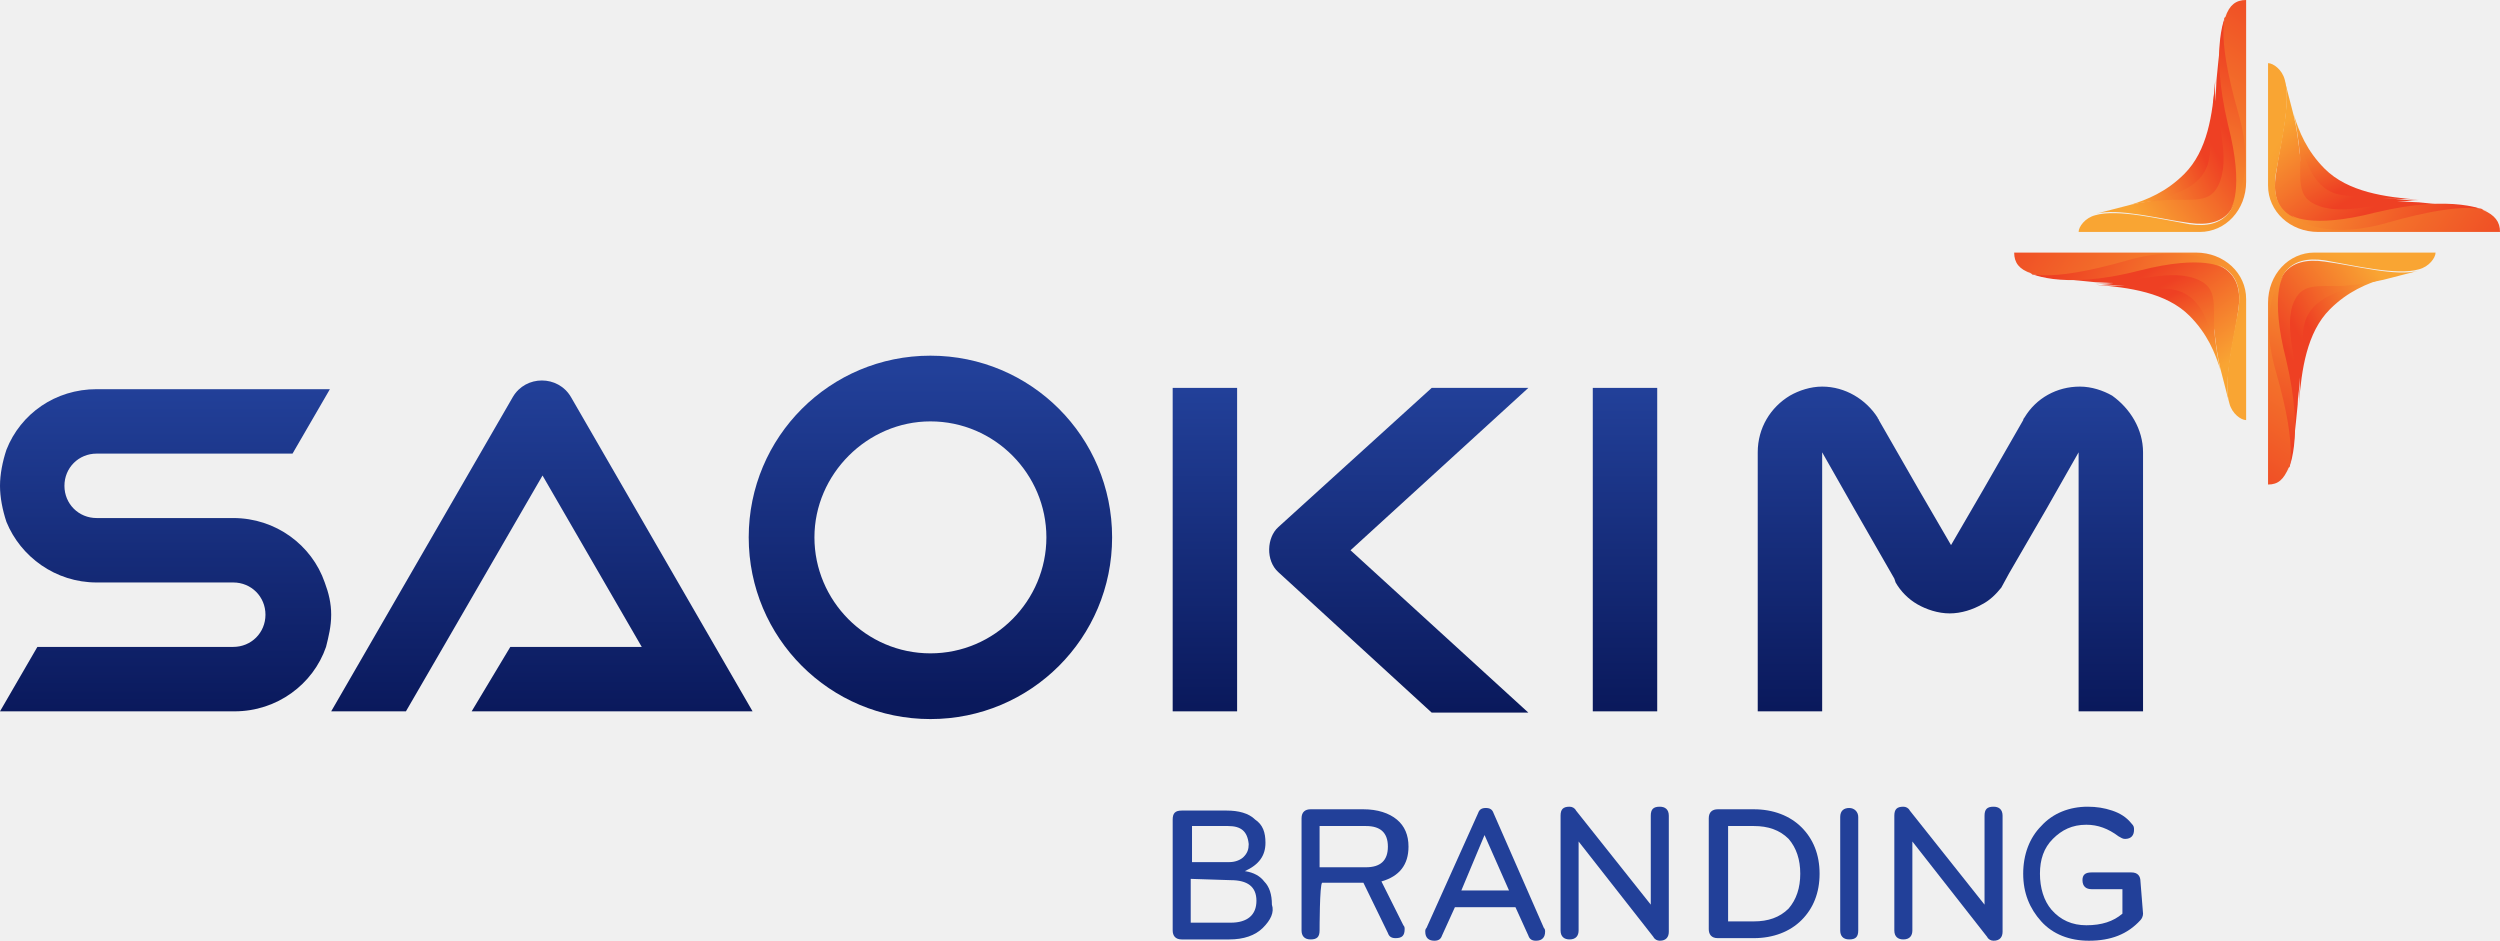
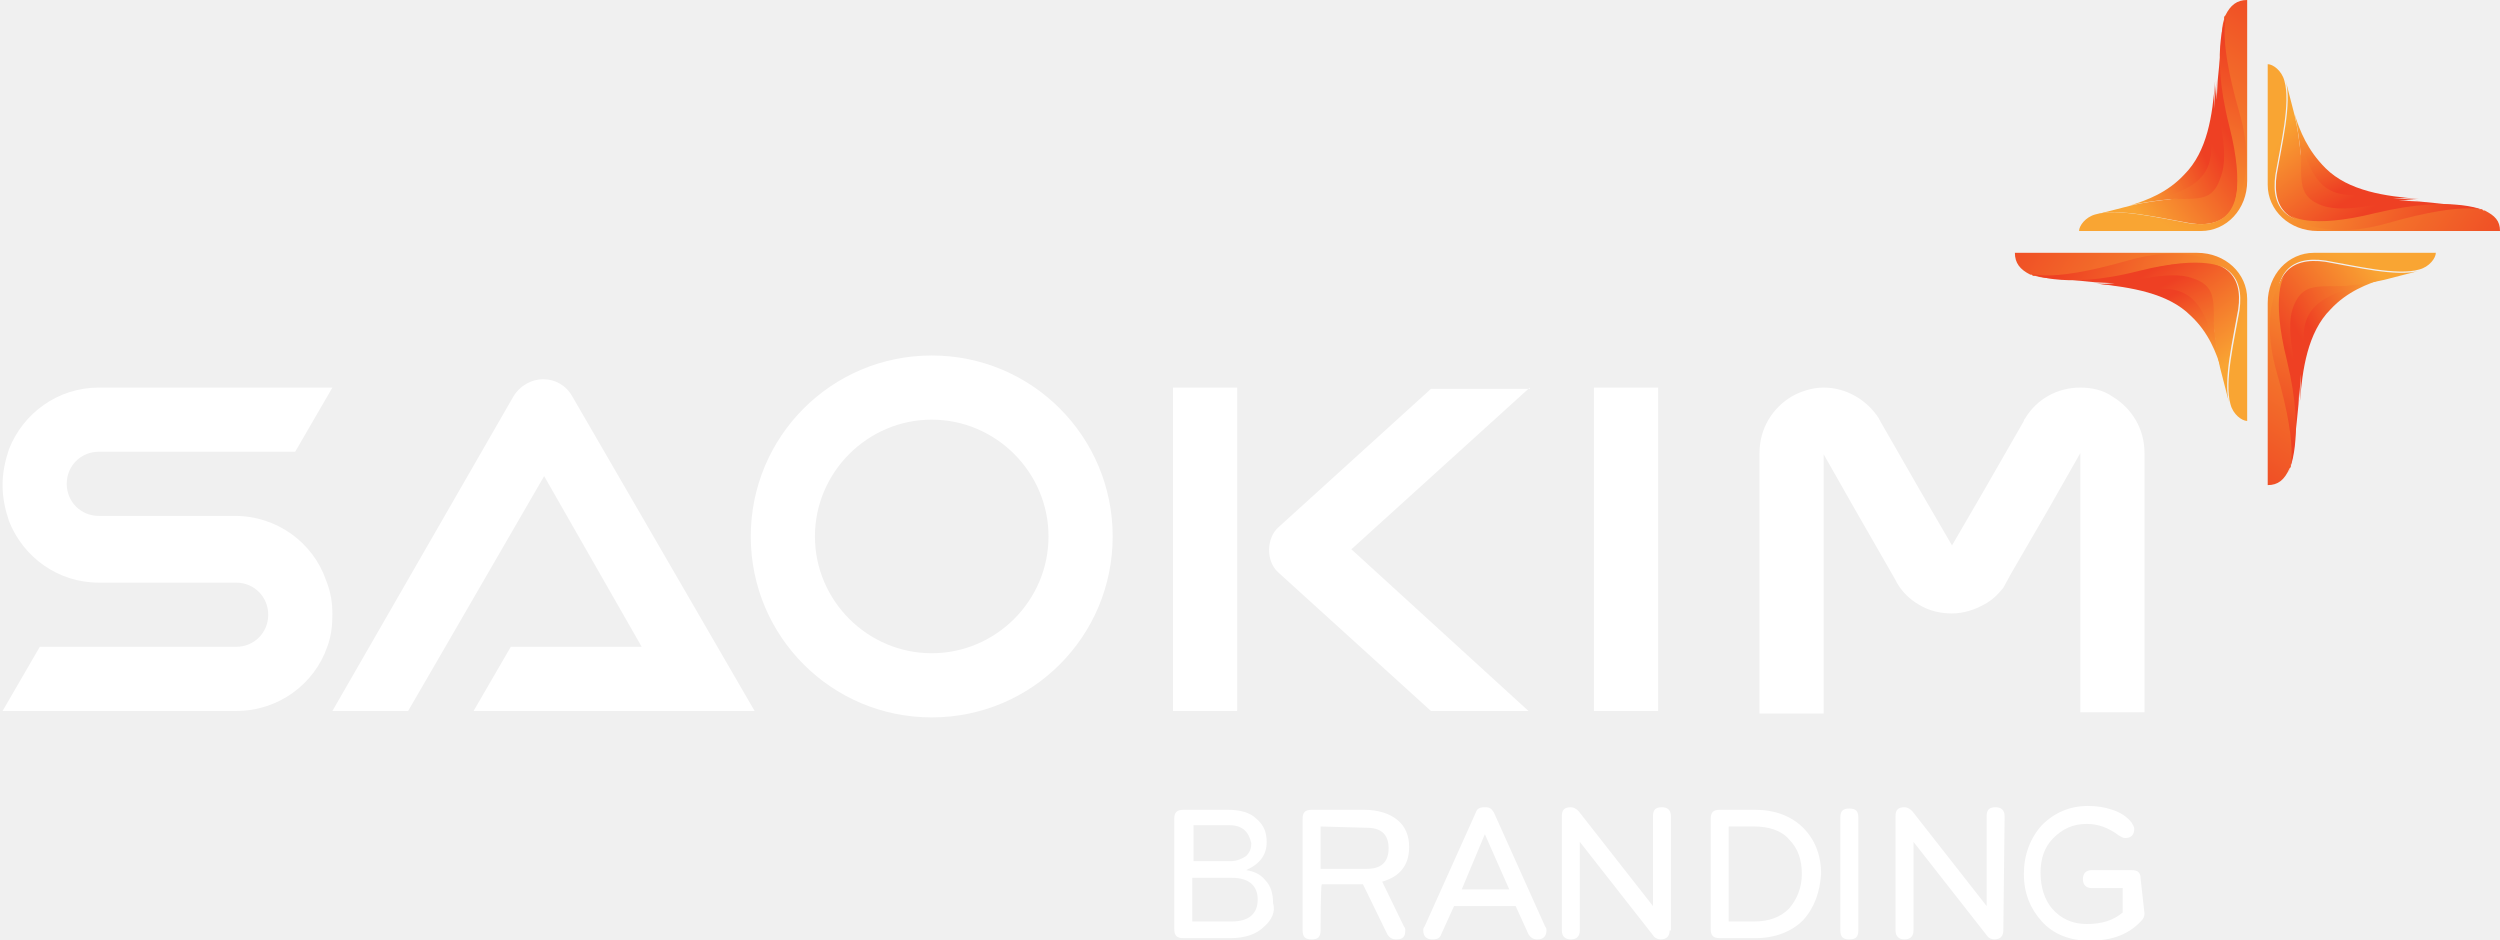
- <svg xmlns="http://www.w3.org/2000/svg" version="1.1" id="Layer_1" x="0px" y="0px" viewBox="0 0 194 73" style="enable-background:new 0 0 194 73;" xml:space="preserve">
+ <svg xmlns="http://www.w3.org/2000/svg" version="1.1" id="Layer_1" x="0px" y="0px" viewBox="0 0 194.8 73.2" style="enable-background:new 0 0 194.8 73.2;" xml:space="preserve">
  <style type="text/css">
- 	.st0{fill:url(#SVGID_1_);}
- 	.st1{fill:url(#SVGID_2_);}
- 	.st2{fill:url(#SVGID_3_);}
- 	.st3{fill:url(#SVGID_4_);}
- 	.st4{fill:url(#SVGID_5_);}
- 	.st5{fill:url(#SVGID_6_);}
- 	.st6{fill:url(#SVGID_7_);}
- 	.st7{fill:url(#SVGID_8_);}
- 	.st8{fill:url(#SVGID_9_);}
- 	.st9{fill:url(#SVGID_10_);}
- 	.st10{fill:url(#SVGID_11_);}
- 	.st11{fill:url(#SVGID_12_);}
- 	.st12{fill:url(#SVGID_13_);}
- 	.st13{fill:url(#SVGID_14_);}
- 	.st14{fill:url(#SVGID_15_);}
- 	.st15{fill:url(#SVGID_16_);}
- 	.st16{fill:url(#SVGID_17_);}
- 	.st17{fill:url(#SVGID_18_);}
- 	.st18{fill:url(#SVGID_19_);}
- 	.st19{fill:url(#SVGID_20_);}
- 	.st20{fill:url(#SVGID_21_);}
- 	.st21{fill:url(#SVGID_22_);}
- 	.st22{fill:url(#SVGID_23_);}
- 	.st23{fill:url(#SVGID_24_);}
- 	.st24{fill:url(#SVGID_25_);}
- 	.st25{fill:url(#SVGID_26_);}
- 	.st26{fill:url(#SVGID_27_);}
- 	.st27{fill:#224099;}
+ 	.st0{fill:#FFFFFF;}
+ 	.st1{fill:url(#SVGID_1_);}
+ 	.st2{fill:url(#SVGID_2_);}
+ 	.st3{fill:url(#SVGID_3_);}
+ 	.st4{fill:url(#SVGID_4_);}
+ 	.st5{fill:url(#SVGID_5_);}
+ 	.st6{fill:url(#SVGID_6_);}
+ 	.st7{fill:url(#SVGID_7_);}
+ 	.st8{fill:url(#SVGID_8_);}
+ 	.st9{fill:url(#SVGID_9_);}
+ 	.st10{fill:url(#SVGID_10_);}
+ 	.st11{fill:url(#SVGID_11_);}
+ 	.st12{fill:url(#SVGID_12_);}
+ 	.st13{fill:url(#SVGID_13_);}
+ 	.st14{fill:url(#SVGID_14_);}
+ 	.st15{fill:url(#SVGID_15_);}
+ 	.st16{fill:url(#SVGID_16_);}
+ 	.st17{fill:url(#SVGID_17_);}
+ 	.st18{fill:url(#SVGID_18_);}
+ 	.st19{fill:url(#SVGID_19_);}
+ 	.st20{fill:url(#SVGID_20_);}
</style>
-   <linearGradient id="SVGID_1_" gradientUnits="userSpaceOnUse" x1="126.119" y1="20.467" x2="126.119" y2="45.045" gradientTransform="matrix(1 0 0 -1 0 75.37)">
-     <stop offset="0" style="stop-color:#0A195C" />
-     <stop offset="1" style="stop-color:#224099" />
-   </linearGradient>
-   <rect x="123.6" y="30.1" class="st0" width="5" height="25.1" />
-   <linearGradient id="SVGID_2_" gradientUnits="userSpaceOnUse" x1="108.546" y1="20.23" x2="108.546" y2="45.258" gradientTransform="matrix(1 0 0 -1 0 75.37)">
-     <stop offset="0" style="stop-color:#0A195C" />
-     <stop offset="1" style="stop-color:#224099" />
-   </linearGradient>
-   <path class="st1" d="M118.6,30.1l-13.8,12.6l13.8,12.6h-7.5L99.2,44.4c-1-0.9-0.9-2.7,0-3.5l11.9-10.8H118.6L118.6,30.1z" />
-   <linearGradient id="SVGID_3_" gradientUnits="userSpaceOnUse" x1="93.482" y1="20.489" x2="93.482" y2="45.079" gradientTransform="matrix(1 0 0 -1 0 75.37)">
-     <stop offset="0" style="stop-color:#0A195C" />
-     <stop offset="1" style="stop-color:#224099" />
-   </linearGradient>
-   <rect x="91" y="30.1" class="st2" width="5" height="25.1" />
-   <linearGradient id="SVGID_4_" gradientUnits="userSpaceOnUse" x1="42.056" y1="20.143" x2="42.056" y2="45.91" gradientTransform="matrix(1 0 0 -1 0 75.37)">
-     <stop offset="0" style="stop-color:#0A195C" />
-     <stop offset="1" style="stop-color:#224099" />
-   </linearGradient>
-   <path class="st3" d="M36.6,55.2h21.8L44.3,30.8c-1-1.7-3.5-1.7-4.5,0L25.7,55.2h5.8l2.9-5l7.7-13.3l7.7,13.3H39.6L36.6,55.2z" />
-   <linearGradient id="SVGID_5_" gradientUnits="userSpaceOnUse" x1="12.83" y1="20.124" x2="12.83" y2="45.241" gradientTransform="matrix(1 0 0 -1 0 75.37)">
-     <stop offset="0" style="stop-color:#0A195C" />
-     <stop offset="1" style="stop-color:#224099" />
-   </linearGradient>
-   <path class="st4" d="M25.7,47.7c0,0.9-0.2,1.7-0.4,2.5c-1,2.9-3.8,5-7.1,5H0l2.9-5h15.2c1.4,0,2.5-1.1,2.5-2.5s-1.1-2.5-2.5-2.5H7.5  c-3.2,0-5.9-2-7-4.7C0.2,39.6,0,38.6,0,37.7s0.2-1.9,0.5-2.8c1.1-2.8,3.8-4.7,7-4.7h18.1l-2.9,5H7.5c-1.4,0-2.5,1.1-2.5,2.5  s1.1,2.5,2.5,2.5h10.6c3.3,0,6.1,2.1,7.1,5C25.5,46,25.7,46.8,25.7,47.7z" />
-   <linearGradient id="SVGID_6_" gradientUnits="userSpaceOnUse" x1="72.212" y1="20.846" x2="72.212" y2="46.617" gradientTransform="matrix(1 0 0 -1 0 75.37)">
-     <stop offset="0" style="stop-color:#0A195C" />
-     <stop offset="1" style="stop-color:#224099" />
-   </linearGradient>
-   <path class="st5" d="M72.2,27.6c-7.8,0-14.1,6.3-14.1,14.1s6.3,14.1,14.1,14.1s14.1-6.3,14.1-14.1S80,27.6,72.2,27.6z M72.2,50.7  c-5,0-9-4.1-9-9s4.1-9,9-9c5,0,9,4.1,9,9S77.2,50.7,72.2,50.7z" />
+   <rect x="124.2" y="30.2" class="st0" width="5" height="25.2" />
+   <path class="st0" d="M119.2,30.2l-13.9,12.6l13.8,12.6h-7.6c0,0-11.9-10.8-11.9-10.8c-1-0.9-0.9-2.7,0-3.5l11.9-10.8H119.2  L119.2,30.2z" />
+   <rect x="91.4" y="30.2" class="st0" width="5" height="25.2" />
+   <path class="st0" d="M36.9,55.4h21.9L44.6,30.9c-1-1.8-3.5-1.8-4.6,0L25.9,55.4h5.9l2.9-5l7.7-13.3L50,50.4H39.8L36.9,55.4z" />
+   <path class="st0" d="M25.9,47.9c0,0.9-0.1,1.7-0.4,2.5c-1,2.9-3.8,5-7.1,5H0.2l2.9-5h15.3c1.4,0,2.5-1.1,2.5-2.5s-1.1-2.5-2.5-2.5  H7.7c-3.2,0-5.9-2-7-4.8c-0.3-0.9-0.5-1.8-0.5-2.8c0-1,0.2-1.9,0.5-2.8c1.1-2.8,3.8-4.8,7-4.8h18.2l-2.9,5H7.7  c-1.4,0-2.5,1.1-2.5,2.5s1.1,2.5,2.5,2.5h10.6c3.3,0,6.1,2.1,7.1,5C25.8,46.2,25.9,47,25.9,47.9z" />
+   <path class="st0" d="M72.6,27.7c-7.8,0-14.1,6.3-14.1,14.1s6.3,14.1,14.1,14.1s14.1-6.3,14.1-14.1S80.4,27.7,72.6,27.7z M72.6,50.9  c-5,0-9.1-4.1-9.1-9.1s4.1-9.1,9.1-9.1s9.1,4.1,9.1,9.1C81.7,46.8,77.6,50.9,72.6,50.9z" />
  <g>
-     <linearGradient id="SVGID_7_" gradientUnits="userSpaceOnUse" x1="151.275" y1="20.341" x2="151.275" y2="45.282" gradientTransform="matrix(1 0 0 -1 0 75.37)">
-       <stop offset="0" style="stop-color:#0A195C" />
-       <stop offset="1" style="stop-color:#224099" />
-     </linearGradient>
-     <path class="st6" d="M166.3,35.1v20.1h-5V35.1l-2.5,4.4l-2.9,5l-0.6,1.1c-0.4,0.5-0.9,1-1.5,1.3c-0.7,0.4-1.6,0.7-2.5,0.7   c-0.9,0-1.8-0.3-2.5-0.7c-0.7-0.4-1.3-1-1.7-1.7l0,0l-0.1-0.3l0,0l-3.1-5.4l-2.5-4.4v20.1h-5V35.1c0-1.9,1-3.5,2.5-4.4   c0.7-0.4,1.6-0.7,2.5-0.7c1.8,0,3.4,1,4.3,2.4c0,0.1,0.1,0.1,0.1,0.2l3.1,5.4l2.5,4.3l2.5-4.3l3.1-5.4c0-0.1,0.1-0.2,0.1-0.2   c0.9-1.5,2.5-2.4,4.3-2.4c0.9,0,1.8,0.3,2.5,0.7C165.3,31.7,166.3,33.3,166.3,35.1z" />
+     <path class="st0" d="M167.1,35.3v20.2h-5V35.3l-2.5,4.4l-2.9,5l-0.6,1.1c-0.4,0.5-0.9,1-1.5,1.3c-0.7,0.4-1.6,0.7-2.5,0.7   c-0.9,0-1.8-0.2-2.6-0.7c-0.7-0.4-1.3-1-1.7-1.7l0,0l-0.1-0.2l0,0l-3.1-5.4l-2.5-4.4v20.2h-5V35.3c0-1.9,1-3.5,2.5-4.4   c0.7-0.4,1.6-0.7,2.5-0.7c1.8,0,3.4,1,4.3,2.4c0,0.1,0.1,0.1,0.1,0.2l3.1,5.4l2.5,4.3l2.5-4.3l3.1-5.4c0-0.1,0.1-0.2,0.1-0.2   c0.9-1.5,2.5-2.4,4.3-2.4c0.9,0,1.8,0.2,2.5,0.7C166.1,31.8,167.1,33.4,167.1,35.3z" />
  </g>
  <g>
    <g>
-       <linearGradient id="SVGID_8_" gradientUnits="userSpaceOnUse" x1="-3734.262" y1="-3717.541" x2="-3739.913" y2="-3720.271" gradientTransform="matrix(0 -1 -1 0 -3550.224 -3710.811)">
+       <linearGradient id="SVGID_1_" gradientUnits="userSpaceOnUse" x1="-4056.901" y1="-3395.016" x2="-4062.572" y2="-3397.756" gradientTransform="matrix(0 -1 -1 0 -3226.955 -4033.351)">
        <stop offset="0" style="stop-color:#EE4023" />
        <stop offset="1" style="stop-color:#F9A533" />
      </linearGradient>
-       <path class="st7" d="M172.3,28.7c-0.4-1.3-1-2.8-2.4-4.2c-1.8-1.8-4.7-2.2-7.3-2.4c1.5,0.1,3.1,0.1,6,0    C172.3,21.9,171.4,24.9,172.3,28.7z" />
-       <linearGradient id="SVGID_9_" gradientUnits="userSpaceOnUse" x1="-3732.523" y1="-3716.004" x2="-3740.107" y2="-3721.627" gradientTransform="matrix(0 -1 -1 0 -3550.224 -3710.811)">
+       <path class="st1" d="M173.1,28.8c-0.4-1.3-1-2.9-2.4-4.2c-1.8-1.8-4.7-2.2-7.3-2.5c1.5,0.1,3.2,0.1,6,0    C173.1,21.9,172.1,25,173.1,28.8z" />
+       <linearGradient id="SVGID_2_" gradientUnits="userSpaceOnUse" x1="-4055.172" y1="-3393.45" x2="-4062.783" y2="-3399.093" gradientTransform="matrix(0 -1 -1 0 -3226.955 -4033.351)">
        <stop offset="0" style="stop-color:#EE4023" />
        <stop offset="1" style="stop-color:#F9A533" />
      </linearGradient>
-       <path class="st8" d="M173.7,24c-0.3,2.3-1.2,5.6-0.7,7.3c-0.2-0.7-0.4-1.6-0.7-2.7c-0.9-3.8,0-6.8-3.7-6.7c-2.9,0.1-4.5,0.1-6,0    c-1.9-0.2-3.6-0.3-4.8-0.7c1.5,0.4,5-0.1,10.3-0.9C172.6,19.7,174.1,21.3,173.7,24z" />
-       <linearGradient id="SVGID_10_" gradientUnits="userSpaceOnUse" x1="-3725.578" y1="-3706.009" x2="-3737.381" y2="-3723.743" gradientTransform="matrix(0 -1 -1 0 -3550.224 -3710.811)">
+       <path class="st2" d="M174.4,24.1c-0.4,2.3-1.2,5.6-0.7,7.3c-0.2-0.7-0.4-1.6-0.7-2.7c-0.9-3.8,0-6.9-3.7-6.7c-2.9,0.1-4.5,0.1-6,0    c-1.9-0.2-3.6-0.3-4.8-0.7c1.4,0.4,5-0.1,10.4-0.9C173.4,19.8,174.8,21.4,174.4,24.1z" />
+       <linearGradient id="SVGID_3_" gradientUnits="userSpaceOnUse" x1="-4048.181" y1="-3383.444" x2="-4060.027" y2="-3401.241" gradientTransform="matrix(0 -1 -1 0 -3226.955 -4033.351)">
        <stop offset="0" style="stop-color:#EE4023" />
        <stop offset="1" style="stop-color:#F9A533" />
      </linearGradient>
-       <path class="st9" d="M156.3,19.6h14.1c2.2,0,3.9,1.6,3.9,3.6v9.4c-0.4,0-1.1-0.5-1.3-1.3c0,0,0,0,0,0c-0.5-1.7,0.3-5,0.7-7.3    c0.4-2.7-1-4.3-5.5-3.6c-5.4,0.9-8.9,1.4-10.3,0.9c0,0-0.1,0-0.1,0c-0.1,0-0.1,0-0.2-0.1c0,0,0,0,0,0    C156.7,20.9,156.3,20.4,156.3,19.6z" />
-       <linearGradient id="SVGID_11_" gradientUnits="userSpaceOnUse" x1="-3729.707" y1="-3710.825" x2="-3735.609" y2="-3723.606" gradientTransform="matrix(0 -1 -1 0 -3550.224 -3710.811)">
+       <path class="st3" d="M157,19.7h14.2c2.2,0,3.9,1.6,3.9,3.6v9.5c-0.4,0-1.1-0.5-1.3-1.3c0,0,0,0,0,0c-0.5-1.7,0.3-5,0.7-7.3    c0.4-2.8-1-4.4-5.5-3.6c-5.4,0.9-8.9,1.4-10.4,0.9c0,0-0.1,0-0.1,0c-0.1,0-0.1,0-0.2-0.1c0,0,0,0-0.1,0    C157.4,21,157,20.5,157,19.7z" />
+       <linearGradient id="SVGID_4_" gradientUnits="userSpaceOnUse" x1="-4052.339" y1="-3388.269" x2="-4058.262" y2="-3401.096" gradientTransform="matrix(0 -1 -1 0 -3226.955 -4033.351)">
        <stop offset="0" style="stop-color:#EE4023" />
        <stop offset="1" style="stop-color:#F9A533" />
      </linearGradient>
-       <path class="st10" d="M157.3,21.1c0,0,1.2,1,7.8-0.9c5.3-1.5,7.4,0.6,7.4,0.6s-1.4-1.1-6.5,0.2C159.8,22.6,157.3,21.1,157.3,21.1z    " />
-       <linearGradient id="SVGID_12_" gradientUnits="userSpaceOnUse" x1="-3733.297" y1="-3717.407" x2="-3740.261" y2="-3721.266" gradientTransform="matrix(0 -1 -1 0 -3550.224 -3710.811)">
+       <path class="st4" d="M158,21.2c0,0,1.2,1,7.8-0.9c5.3-1.5,7.5,0.6,7.5,0.6s-1.4-1.1-6.6,0.2C160.5,22.7,158,21.2,158,21.2z" />
+       <linearGradient id="SVGID_5_" gradientUnits="userSpaceOnUse" x1="-4055.928" y1="-3394.889" x2="-4062.916" y2="-3398.763" gradientTransform="matrix(0 -1 -1 0 -3226.955 -4033.351)">
        <stop offset="0" style="stop-color:#EE4023" />
        <stop offset="1" style="stop-color:#F9A533" />
      </linearGradient>
-       <path class="st11" d="M162.6,22c0,0,3.2,0.3,5.4,0.4c2.6,0.1,3.3,2.2,4,4.9c-0.6-3.1,0.6-4.9-1.7-5.7    C168,20.8,164.8,22.2,162.6,22z" />
+       <path class="st5" d="M163.3,22.1c0,0,3.3,0.3,5.4,0.4c2.6,0.1,3.3,2.2,4,5c-0.6-3.1,0.6-5-1.8-5.8    C168.8,20.9,165.5,22.3,163.3,22.1z" />
    </g>
    <g>
-       <linearGradient id="SVGID_13_" gradientUnits="userSpaceOnUse" x1="-3576.546" y1="3896.948" x2="-3582.197" y2="3894.217" gradientTransform="matrix(0 1 1 0 -3713.981 3590.672)">
+       <linearGradient id="SVGID_6_" gradientUnits="userSpaceOnUse" x1="-3253.84" y1="4220.916" x2="-3259.511" y2="4218.176" gradientTransform="matrix(0 1 1 0 -4037.151 3268.032)">
        <stop offset="0" style="stop-color:#EE4023" />
        <stop offset="1" style="stop-color:#F9A533" />
      </linearGradient>
-       <path class="st12" d="M178,8.9c0.4,1.3,1,2.8,2.4,4.2c1.8,1.8,4.7,2.2,7.3,2.4c-1.5-0.1-3.1-0.1-6,0C178,15.7,178.9,12.7,178,8.9z    " />
-       <linearGradient id="SVGID_14_" gradientUnits="userSpaceOnUse" x1="-3574.808" y1="3898.484" x2="-3582.392" y2="3892.861" gradientTransform="matrix(0 1 1 0 -3713.981 3590.672)">
+       <path class="st6" d="M178.8,8.9c0.4,1.3,1,2.8,2.4,4.2c1.8,1.8,4.7,2.2,7.3,2.4c-1.5-0.1-3.2-0.1-6,0    C178.8,15.8,179.7,12.8,178.8,8.9z" />
+       <linearGradient id="SVGID_7_" gradientUnits="userSpaceOnUse" x1="-3252.108" y1="4222.476" x2="-3259.72" y2="4216.833" gradientTransform="matrix(0 1 1 0 -4037.151 3268.032)">
        <stop offset="0" style="stop-color:#EE4023" />
        <stop offset="1" style="stop-color:#F9A533" />
      </linearGradient>
-       <path class="st13" d="M176.6,13.6c0.3-2.3,1.2-5.6,0.7-7.3c0.2,0.7,0.4,1.6,0.7,2.7c0.9,3.8,0,6.8,3.7,6.7c2.9-0.1,4.5-0.1,6,0    c1.9,0.2,3.6,0.3,4.8,0.7c-1.5-0.4-5,0.1-10.3,0.9C177.6,17.9,176.2,16.3,176.6,13.6z" />
-       <linearGradient id="SVGID_15_" gradientUnits="userSpaceOnUse" x1="-3567.859" y1="3908.476" x2="-3579.663" y2="3890.743" gradientTransform="matrix(0 1 1 0 -3713.981 3590.672)">
+       <path class="st7" d="M177.4,13.6c0.4-2.3,1.2-5.6,0.7-7.3c0.2,0.7,0.4,1.6,0.7,2.7c0.9,3.8,0,6.8,3.7,6.7c2.9-0.1,4.5-0.1,6,0    c1.9,0.2,3.6,0.3,4.8,0.7c-1.4-0.4-5,0.1-10.4,0.9C178.4,18,177,16.4,177.4,13.6z" />
+       <linearGradient id="SVGID_8_" gradientUnits="userSpaceOnUse" x1="-3245.117" y1="4232.482" x2="-3256.963" y2="4214.686" gradientTransform="matrix(0 1 1 0 -4037.151 3268.032)">
        <stop offset="0" style="stop-color:#EE4023" />
        <stop offset="1" style="stop-color:#F9A533" />
      </linearGradient>
-       <path class="st14" d="M194,18h-14.1c-2.2,0-3.9-1.6-3.9-3.6V4.9c0.4,0,1.1,0.5,1.3,1.3c0,0,0,0,0,0c0.5,1.7-0.3,5-0.7,7.3    c-0.4,2.7,1,4.3,5.5,3.6c5.4-0.9,8.9-1.4,10.3-0.9c0,0,0.1,0,0.1,0c0.1,0,0.1,0,0.2,0.1c0,0,0,0,0,0C193.6,16.7,194,17.2,194,18z" />
-       <linearGradient id="SVGID_16_" gradientUnits="userSpaceOnUse" x1="-3571.988" y1="3903.661" x2="-3577.89" y2="3890.88" gradientTransform="matrix(0 1 1 0 -3713.981 3590.672)">
+       <path class="st8" d="M194.8,18h-14.2c-2.2,0-3.9-1.6-3.9-3.6V5c0.4,0,1.1,0.5,1.3,1.3c0,0,0,0,0,0c0.5,1.7-0.3,5-0.7,7.3    c-0.4,2.8,1,4.3,5.5,3.6c5.4-0.9,8.9-1.4,10.4-0.9c0,0,0.1,0,0.1,0c0.1,0,0.1,0,0.2,0.1c0,0,0,0,0.1,0    C194.4,16.8,194.8,17.2,194.8,18z" />
+       <linearGradient id="SVGID_9_" gradientUnits="userSpaceOnUse" x1="-3249.271" y1="4227.655" x2="-3255.194" y2="4214.829" gradientTransform="matrix(0 1 1 0 -4037.151 3268.032)">
        <stop offset="0" style="stop-color:#EE4023" />
        <stop offset="1" style="stop-color:#F9A533" />
      </linearGradient>
-       <path class="st15" d="M193,16.4c0,0-1.2-1-7.8,0.9c-5.3,1.5-7.4-0.6-7.4-0.6s1.4,1.1,6.5-0.2C190.5,15,193,16.4,193,16.4z" />
-       <linearGradient id="SVGID_17_" gradientUnits="userSpaceOnUse" x1="-3575.573" y1="3897.066" x2="-3582.537" y2="3893.206" gradientTransform="matrix(0 1 1 0 -3713.981 3590.672)">
+       <path class="st9" d="M193.8,16.5c0,0-1.2-1-7.8,0.9c-5.3,1.5-7.5-0.6-7.5-0.6s1.4,1.1,6.6-0.2C191.4,15.1,193.8,16.5,193.8,16.5z" />
+       <linearGradient id="SVGID_10_" gradientUnits="userSpaceOnUse" x1="-3252.867" y1="4221.042" x2="-3259.855" y2="4217.168" gradientTransform="matrix(0 1 1 0 -4037.151 3268.032)">
        <stop offset="0" style="stop-color:#EE4023" />
        <stop offset="1" style="stop-color:#F9A533" />
      </linearGradient>
-       <path class="st16" d="M187.7,15.6c0,0-3.2-0.3-5.4-0.4c-2.6-0.1-3.3-2.2-4-4.9c0.6,3.1-0.6,4.9,1.7,5.7    C182.3,16.8,185.5,15.4,187.7,15.6z" />
+       <path class="st10" d="M188.5,15.6c0,0-3.3-0.3-5.4-0.4c-2.6-0.1-3.3-2.2-4-5c0.6,3.1-0.6,4.9,1.8,5.8    C183.1,16.8,186.3,15.4,188.5,15.6z" />
    </g>
    <g>
-       <linearGradient id="SVGID_18_" gradientUnits="userSpaceOnUse" x1="-7428.157" y1="170.554" x2="-7433.807" y2="167.823" gradientTransform="matrix(-1 0 0 1 -7248.36 -143.9337)">
+       <linearGradient id="SVGID_11_" gradientUnits="userSpaceOnUse" x1="-7428.842" y1="816.472" x2="-7434.513" y2="813.731" gradientTransform="matrix(-1 0 0 1 -7248.26 -789.7431)">
        <stop offset="0" style="stop-color:#EE4023" />
        <stop offset="1" style="stop-color:#F9A533" />
      </linearGradient>
-       <path class="st17" d="M185,21.6c-1.3,0.4-2.8,1-4.2,2.4c-1.8,1.8-2.2,4.7-2.4,7.3c0.1-1.5,0.1-3.1,0-6    C178.2,21.6,181.2,22.5,185,21.6z" />
-       <linearGradient id="SVGID_19_" gradientUnits="userSpaceOnUse" x1="-7426.417" y1="172.089" x2="-7434.002" y2="166.466" gradientTransform="matrix(-1 0 0 1 -7248.36 -143.9337)">
+       <path class="st11" d="M185.8,21.7c-1.3,0.4-2.9,1-4.2,2.4c-1.8,1.8-2.2,4.7-2.4,7.3c0.1-1.5,0.1-3.2,0-6    C179,21.7,182,22.6,185.8,21.7z" />
+       <linearGradient id="SVGID_12_" gradientUnits="userSpaceOnUse" x1="-7427.115" y1="818.039" x2="-7434.726" y2="812.396" gradientTransform="matrix(-1 0 0 1 -7248.26 -789.7431)">
        <stop offset="0" style="stop-color:#EE4023" />
        <stop offset="1" style="stop-color:#F9A533" />
      </linearGradient>
-       <path class="st18" d="M180.4,20.3c2.3,0.3,5.6,1.2,7.3,0.7c-0.7,0.2-1.6,0.4-2.7,0.7c-3.8,0.9-6.8,0-6.7,3.7c0.1,2.9,0.1,4.5,0,6    c-0.2,1.9-0.3,3.6-0.7,4.8c0.4-1.5-0.1-5-0.9-10.3C176,21.3,177.6,19.9,180.4,20.3z" />
-       <linearGradient id="SVGID_20_" gradientUnits="userSpaceOnUse" x1="-7419.474" y1="182.086" x2="-7431.278" y2="164.353" gradientTransform="matrix(-1 0 0 1 -7248.36 -143.9337)">
+       <path class="st12" d="M181.2,20.4c2.3,0.4,5.6,1.2,7.3,0.7c-0.7,0.2-1.6,0.4-2.7,0.7c-3.8,0.9-6.9,0-6.7,3.7c0.1,2.9,0.1,4.5,0,6    c-0.2,1.9-0.3,3.6-0.7,4.8c0.4-1.5-0.1-5-0.9-10.4C176.8,21.4,178.4,20,181.2,20.4z" />
+       <linearGradient id="SVGID_13_" gradientUnits="userSpaceOnUse" x1="-7420.121" y1="828.042" x2="-7431.967" y2="810.246" gradientTransform="matrix(-1 0 0 1 -7248.26 -789.7431)">
        <stop offset="0" style="stop-color:#EE4023" />
        <stop offset="1" style="stop-color:#F9A533" />
      </linearGradient>
-       <path class="st19" d="M176,37.6V23.5c0-2.2,1.6-3.9,3.6-3.9h9.4c0,0.4-0.5,1.1-1.3,1.3c0,0,0,0,0,0c-1.7,0.5-5-0.3-7.3-0.7    c-2.7-0.4-4.3,1-3.6,5.5c0.9,5.4,1.4,8.9,0.9,10.3c0,0,0,0.1,0,0.1c0,0.1,0,0.1-0.1,0.2c0,0,0,0,0,0    C177.2,37.2,176.8,37.6,176,37.6z" />
-       <linearGradient id="SVGID_21_" gradientUnits="userSpaceOnUse" x1="-7423.612" y1="177.274" x2="-7429.516" y2="164.493" gradientTransform="matrix(-1 0 0 1 -7248.36 -143.9337)">
+       <path class="st13" d="M176.7,37.8V23.6c0-2.2,1.6-3.9,3.6-3.9h9.5c0,0.4-0.5,1.1-1.3,1.3c0,0,0,0,0,0c-1.7,0.5-5-0.3-7.3-0.7    c-2.8-0.4-4.4,1-3.6,5.5c0.9,5.4,1.4,8.9,0.9,10.4c0,0,0,0.1,0,0.1c0,0.1,0,0.1-0.1,0.2c0,0,0,0,0,0    C178,37.4,177.5,37.8,176.7,37.8z" />
+       <linearGradient id="SVGID_14_" gradientUnits="userSpaceOnUse" x1="-7424.278" y1="823.217" x2="-7430.202" y2="810.39" gradientTransform="matrix(-1 0 0 1 -7248.26 -789.7431)">
        <stop offset="0" style="stop-color:#EE4023" />
        <stop offset="1" style="stop-color:#F9A533" />
      </linearGradient>
-       <path class="st20" d="M177.5,36.6c0,0,1-1.2-0.9-7.8c-1.5-5.3,0.6-7.4,0.6-7.4s-1.1,1.4,0.2,6.5C178.9,34.2,177.5,36.6,177.5,36.6    z" />
-       <linearGradient id="SVGID_22_" gradientUnits="userSpaceOnUse" x1="-7427.188" y1="170.68" x2="-7434.151" y2="166.82" gradientTransform="matrix(-1 0 0 1 -7248.36 -143.9337)">
+       <path class="st14" d="M178.3,36.8c0,0,1-1.2-0.9-7.8c-1.5-5.3,0.6-7.5,0.6-7.5s-1.1,1.4,0.2,6.6C179.7,34.3,178.3,36.8,178.3,36.8    z" />
+       <linearGradient id="SVGID_15_" gradientUnits="userSpaceOnUse" x1="-7427.869" y1="816.597" x2="-7434.857" y2="812.724" gradientTransform="matrix(-1 0 0 1 -7248.26 -789.7431)">
        <stop offset="0" style="stop-color:#EE4023" />
        <stop offset="1" style="stop-color:#F9A533" />
      </linearGradient>
-       <path class="st21" d="M178.3,31.4c0,0,0.3-3.2,0.4-5.4c0.1-2.6,2.2-3.3,4.9-4c-3.1,0.6-4.9-0.6-5.7,1.7    C177.2,25.9,178.6,29.1,178.3,31.4z" />
+       <path class="st15" d="M179.1,31.5c0,0,0.3-3.3,0.4-5.4c0.1-2.6,2.2-3.3,5-4c-3.1,0.6-4.9-0.6-5.8,1.8    C177.9,26,179.3,29.3,179.1,31.5z" />
    </g>
    <g>
-       <linearGradient id="SVGID_23_" gradientUnits="userSpaceOnUse" x1="170.486" y1="64.391" x2="164.846" y2="61.666" gradientTransform="matrix(1 0 0 -1 0 75.37)">
+       <linearGradient id="SVGID_16_" gradientUnits="userSpaceOnUse" x1="171.243" y1="64.959" x2="165.582" y2="62.224" gradientTransform="matrix(1 0 0 -1 0 76)">
        <stop offset="0" style="stop-color:#EE4023" />
        <stop offset="1" style="stop-color:#F9A533" />
      </linearGradient>
-       <path class="st22" d="M165.3,15.9c1.3-0.4,2.8-1,4.2-2.4c1.8-1.8,2.2-4.6,2.4-7.3c-0.1,1.5-0.1,3.1,0,6    C172.1,15.9,169.1,15.1,165.3,15.9z" />
-       <linearGradient id="SVGID_24_" gradientUnits="userSpaceOnUse" x1="172.214" y1="65.931" x2="164.645" y2="60.32" gradientTransform="matrix(1 0 0 -1 0 75.37)">
+       <path class="st16" d="M166,16c1.3-0.4,2.9-1,4.2-2.4c1.8-1.8,2.2-4.6,2.4-7.3c-0.1,1.5-0.1,3.2,0,6C172.9,16,169.8,15.1,166,16z" />
+       <linearGradient id="SVGID_17_" gradientUnits="userSpaceOnUse" x1="172.969" y1="66.517" x2="165.373" y2="60.886" gradientTransform="matrix(1 0 0 -1 0 76)">
        <stop offset="0" style="stop-color:#EE4023" />
        <stop offset="1" style="stop-color:#F9A533" />
      </linearGradient>
-       <path class="st23" d="M169.9,17.3c-2.3-0.3-5.6-1.2-7.3-0.7c0.7-0.2,1.6-0.4,2.7-0.7c3.8-0.9,6.8,0,6.7-3.7c-0.1-2.9-0.1-4.5,0-6    c0.2-1.9,0.3-3.6,0.7-4.8c-0.4,1.4,0.1,4.9,0.9,10.3C174.3,16.3,172.7,17.7,169.9,17.3z" />
-       <linearGradient id="SVGID_25_" gradientUnits="userSpaceOnUse" x1="179.154" y1="75.889" x2="167.378" y2="58.198" gradientTransform="matrix(1 0 0 -1 0 75.37)">
+       <path class="st17" d="M170.7,17.4c-2.3-0.4-5.6-1.2-7.3-0.7c0.7-0.2,1.6-0.4,2.7-0.7c3.8-0.9,6.9,0,6.7-3.7c-0.1-2.9-0.1-4.5,0-6    c0.2-1.9,0.3-3.6,0.7-4.8c-0.4,1.5,0.1,5,0.9,10.4C175,16.4,173.4,17.8,170.7,17.4z" />
+       <linearGradient id="SVGID_18_" gradientUnits="userSpaceOnUse" x1="179.934" y1="76.507" x2="168.116" y2="58.753" gradientTransform="matrix(1 0 0 -1 0 76)">
        <stop offset="0" style="stop-color:#EE4023" />
        <stop offset="1" style="stop-color:#F9A533" />
      </linearGradient>
-       <path class="st24" d="M174.3,0v14.1c0,2.2-1.6,3.9-3.6,3.9h-9.4c0-0.4,0.5-1.1,1.3-1.3c0,0,0,0,0,0c1.7-0.5,5,0.3,7.3,0.7    c2.7,0.4,4.3-1,3.6-5.5c-0.9-5.4-1.4-8.9-0.9-10.3c0,0,0-0.1,0-0.1c0-0.1,0-0.1,0.1-0.2c0,0,0,0,0,0C173,0.4,173.5,0,174.3,0z" />
-       <linearGradient id="SVGID_26_" gradientUnits="userSpaceOnUse" x1="175.032" y1="71.087" x2="169.147" y2="58.346" gradientTransform="matrix(1 0 0 -1 0 75.37)">
+       <path class="st18" d="M175.1,0v14.1c0,2.2-1.6,3.9-3.6,3.9H162c0-0.4,0.5-1.1,1.3-1.3c0,0,0,0,0,0c1.7-0.5,5,0.3,7.3,0.7    c2.8,0.4,4.3-1,3.6-5.5c-0.9-5.4-1.4-8.9-0.9-10.4c0,0,0-0.1,0-0.1c0-0.1,0-0.1,0.1-0.2c0,0,0,0,0,0C173.8,0.4,174.3,0,175.1,0z" />
+       <linearGradient id="SVGID_19_" gradientUnits="userSpaceOnUse" x1="175.798" y1="71.687" x2="169.893" y2="58.9" gradientTransform="matrix(1 0 0 -1 0 76)">
        <stop offset="0" style="stop-color:#EE4023" />
        <stop offset="1" style="stop-color:#F9A533" />
      </linearGradient>
-       <path class="st25" d="M172.8,1c0,0-1,1.2,0.9,7.8c1.5,5.2-0.6,7.4-0.6,7.4s1.1-1.4-0.2-6.5C171.4,3.4,172.8,1,172.8,1z" />
-       <linearGradient id="SVGID_27_" gradientUnits="userSpaceOnUse" x1="171.46" y1="64.506" x2="164.51" y2="60.654" gradientTransform="matrix(1 0 0 -1 0 75.37)">
+       <path class="st19" d="M173.6,1c0,0-1,1.2,0.9,7.8c1.5,5.2-0.6,7.5-0.6,7.5s1.1-1.4-0.2-6.5C172.1,3.5,173.6,1,173.6,1z" />
+       <linearGradient id="SVGID_20_" gradientUnits="userSpaceOnUse" x1="172.215" y1="65.084" x2="165.241" y2="61.218" gradientTransform="matrix(1 0 0 -1 0 76)">
        <stop offset="0" style="stop-color:#EE4023" />
        <stop offset="1" style="stop-color:#F9A533" />
      </linearGradient>
-       <path class="st26" d="M171.9,6.3c0,0-0.3,3.2-0.4,5.4c-0.1,2.6-2.2,3.3-4.9,4c3.1-0.6,4.9,0.6,5.7-1.7    C173.1,11.7,171.7,8.5,171.9,6.3z" />
+       <path class="st20" d="M172.7,6.3c0,0-0.3,3.2-0.4,5.4c-0.1,2.6-2.2,3.3-5,4c3.1-0.6,4.9,0.6,5.7-1.8    C173.9,11.7,172.5,8.5,172.7,6.3z" />
    </g>
  </g>
  <g>
-     <path class="st27" d="M98,72c-0.6,0.6-1.5,0.9-2.6,0.9h-3.7c-0.5,0-0.7-0.3-0.7-0.7v-8.6c0-0.5,0.2-0.7,0.7-0.7h3.5   c0.9,0,1.7,0.2,2.2,0.7c0.6,0.4,0.8,1,0.8,1.8c0,1-0.5,1.7-1.6,2.2c0.7,0.1,1.2,0.4,1.5,0.8c0.4,0.4,0.6,1,0.6,1.8   C98.9,70.8,98.6,71.4,98,72z M95.3,64.1h-2.8v2.8h2.9c0.5,0,0.9-0.2,1.1-0.4c0.3-0.3,0.4-0.6,0.4-1C96.8,64.5,96.3,64.1,95.3,64.1z    M92.4,68.2v3.4h3.1c1.3,0,2-0.6,2-1.7c0-1.1-0.7-1.6-2-1.6L92.4,68.2L92.4,68.2z" />
-     <path class="st27" d="M102.4,72.2c0,0.5-0.2,0.7-0.7,0.7c-0.5,0-0.7-0.3-0.7-0.7v-8.7c0-0.5,0.3-0.7,0.7-0.7h4.1   c1.1,0,2,0.3,2.6,0.8c0.6,0.5,0.9,1.2,0.9,2.1c0,1.4-0.7,2.3-2.1,2.7l1.7,3.4c0.1,0.1,0.1,0.2,0.1,0.3c0,0.5-0.2,0.7-0.7,0.7   c-0.3,0-0.5-0.1-0.6-0.4l-1.9-3.9h-3.2C102.4,68.6,102.4,72.2,102.4,72.2z M102.4,64.1v3.2h3.6c1.1,0,1.7-0.5,1.7-1.6   c0-1.1-0.6-1.6-1.7-1.6L102.4,64.1L102.4,64.1z" />
-     <path class="st27" d="M119.8,72c0.1,0.1,0.1,0.2,0.1,0.3c0,0.4-0.2,0.7-0.7,0.7c-0.3,0-0.5-0.1-0.6-0.4l-1-2.2h-4.7l-1,2.2   c-0.1,0.3-0.3,0.4-0.6,0.4c-0.4,0-0.7-0.2-0.7-0.7c0-0.1,0-0.2,0.1-0.3l4-8.9c0.1-0.3,0.3-0.4,0.6-0.4s0.5,0.1,0.6,0.4L119.8,72z    M115.2,64.8l-1.8,4.3h3.7L115.2,64.8z" />
-     <path class="st27" d="M129.5,72.3c0,0.4-0.2,0.7-0.7,0.7c-0.2,0-0.4-0.1-0.5-0.3l-5.8-7.4v6.9c0,0.4-0.2,0.7-0.7,0.7   c-0.4,0-0.7-0.2-0.7-0.7v-8.9c0-0.5,0.2-0.7,0.7-0.7c0.2,0,0.4,0.1,0.5,0.3l5.8,7.3v-6.9c0-0.5,0.2-0.7,0.7-0.7   c0.4,0,0.7,0.2,0.7,0.7L129.5,72.3L129.5,72.3z" />
-     <path class="st27" d="M139.8,71.4c-0.9,0.9-2.2,1.4-3.7,1.4h-2.8c-0.5,0-0.7-0.3-0.7-0.7v-8.6c0-0.5,0.3-0.7,0.7-0.7h2.8   c1.5,0,2.8,0.5,3.7,1.4c0.9,0.9,1.4,2.1,1.4,3.6C141.2,69.3,140.7,70.5,139.8,71.4z M138.8,65.1c-0.7-0.7-1.6-1-2.7-1h-2v7.4h2   c1.1,0,2-0.3,2.7-1c0.6-0.7,0.9-1.6,0.9-2.7C139.7,66.7,139.4,65.8,138.8,65.1z" />
-     <path class="st27" d="M144.2,72.2c0,0.5-0.2,0.7-0.7,0.7s-0.7-0.3-0.7-0.7v-8.8c0-0.5,0.3-0.7,0.7-0.7s0.7,0.3,0.7,0.7V72.2z" />
-     <path class="st27" d="M155.4,72.3c0,0.4-0.2,0.7-0.7,0.7c-0.2,0-0.4-0.1-0.5-0.3l-5.8-7.4v6.9c0,0.4-0.2,0.7-0.7,0.7   c-0.4,0-0.7-0.2-0.7-0.7v-8.9c0-0.5,0.2-0.7,0.7-0.7c0.2,0,0.4,0.1,0.5,0.3l5.8,7.3v-6.9c0-0.5,0.2-0.7,0.7-0.7   c0.4,0,0.7,0.2,0.7,0.7L155.4,72.3L155.4,72.3z" />
-     <path class="st27" d="M166.3,70.9c0,0.2-0.1,0.4-0.2,0.5c-1,1.1-2.3,1.6-4,1.6c-1.5,0-2.8-0.5-3.7-1.5c-0.9-1-1.4-2.2-1.4-3.7   c0-1.5,0.5-2.8,1.4-3.7c0.9-1,2.2-1.5,3.6-1.5c0.7,0,1.3,0.1,1.9,0.3c0.6,0.2,1.1,0.5,1.5,1c0.2,0.2,0.2,0.3,0.2,0.5   c0,0.4-0.2,0.7-0.7,0.7c-0.2,0-0.3-0.1-0.5-0.2c-0.8-0.6-1.6-0.9-2.5-0.9c-1.1,0-1.9,0.4-2.6,1.1c-0.7,0.7-1,1.6-1,2.7   c0,1.1,0.3,2.1,0.9,2.8c0.7,0.8,1.6,1.2,2.7,1.2c1.2,0,2.1-0.3,2.8-0.9V69h-2.4c-0.4,0-0.7-0.2-0.7-0.7c0-0.4,0.2-0.6,0.7-0.6h3.1   c0.5,0,0.7,0.3,0.7,0.7L166.3,70.9L166.3,70.9z" />
+     <path class="st0" d="M98.5,72.2c-0.6,0.6-1.5,0.9-2.6,0.9h-3.7c-0.5,0-0.7-0.2-0.7-0.7v-8.6c0-0.5,0.2-0.7,0.7-0.7h3.5   c0.9,0,1.7,0.2,2.2,0.7c0.6,0.5,0.8,1.1,0.8,1.8c0,1-0.5,1.7-1.6,2.2c0.7,0.1,1.2,0.4,1.5,0.8c0.4,0.4,0.6,1,0.6,1.8   C99.4,71,99.1,71.7,98.5,72.2z M95.8,64.3h-2.8v2.8h2.9c0.5,0,0.9-0.2,1.2-0.4c0.3-0.3,0.4-0.6,0.4-1   C97.3,64.8,96.8,64.3,95.8,64.3z M92.9,68.4v3.4H96c1.3,0,2-0.6,2-1.7c0-1.1-0.7-1.7-2-1.7H92.9z" />
+     <path class="st0" d="M102.9,72.5c0,0.5-0.2,0.7-0.7,0.7c-0.5,0-0.7-0.2-0.7-0.7v-8.7c0-0.5,0.2-0.7,0.7-0.7h4.1   c1.1,0,2,0.3,2.6,0.8c0.6,0.5,0.9,1.2,0.9,2.1c0,1.4-0.7,2.3-2.1,2.7l1.7,3.5c0.1,0.1,0.1,0.2,0.1,0.3c0,0.5-0.2,0.7-0.7,0.7   c-0.3,0-0.5-0.1-0.7-0.4l-1.9-3.9h-3.2C102.9,68.9,102.9,72.5,102.9,72.5z M102.9,64.4v3.3h3.6c1.1,0,1.7-0.5,1.7-1.6   c0-1.1-0.6-1.6-1.7-1.6L102.9,64.4L102.9,64.4z" />
+     <path class="st0" d="M120.4,72.2c0.1,0.1,0.1,0.2,0.1,0.3c0,0.4-0.2,0.7-0.7,0.7c-0.3,0-0.5-0.1-0.7-0.4l-1-2.2h-4.8l-1,2.2   c-0.1,0.3-0.3,0.4-0.7,0.4c-0.4,0-0.7-0.2-0.7-0.7c0-0.1,0-0.2,0.1-0.3l4-8.9c0.1-0.3,0.3-0.4,0.7-0.4s0.5,0.1,0.7,0.4L120.4,72.2z    M115.7,65l-1.8,4.3h3.7L115.7,65z" />
+     <path class="st0" d="M130.1,72.5c0,0.4-0.2,0.7-0.7,0.7c-0.2,0-0.4-0.1-0.5-0.2l-5.8-7.4v6.9c0,0.4-0.2,0.7-0.7,0.7   c-0.4,0-0.7-0.2-0.7-0.7v-8.9c0-0.5,0.2-0.7,0.7-0.7c0.2,0,0.4,0.1,0.6,0.3l5.8,7.4v-7c0-0.5,0.2-0.7,0.7-0.7   c0.4,0,0.7,0.2,0.7,0.7V72.5z" />
+     <path class="st0" d="M140.5,71.7c-0.9,0.9-2.2,1.4-3.7,1.4H134c-0.5,0-0.7-0.2-0.7-0.7v-8.6c0-0.5,0.2-0.7,0.7-0.7h2.8   c1.5,0,2.8,0.5,3.7,1.4c0.9,0.9,1.4,2.1,1.4,3.6C141.8,69.5,141.4,70.7,140.5,71.7z M139.4,65.4c-0.6-0.7-1.6-1-2.7-1h-2v7.4h2   c1.1,0,2-0.3,2.7-1c0.6-0.7,1-1.6,1-2.7C140.4,67,140.1,66.1,139.4,65.4z" />
+     <path class="st0" d="M144.8,72.5c0,0.5-0.2,0.7-0.7,0.7c-0.5,0-0.7-0.2-0.7-0.7v-8.8c0-0.5,0.2-0.7,0.7-0.7c0.5,0,0.7,0.2,0.7,0.7   V72.5z" />
+     <path class="st0" d="M156.1,72.5c0,0.4-0.2,0.7-0.7,0.7c-0.2,0-0.4-0.1-0.5-0.2l-5.8-7.4v6.9c0,0.4-0.2,0.7-0.7,0.7   c-0.4,0-0.7-0.2-0.7-0.7v-8.9c0-0.5,0.2-0.7,0.7-0.7c0.2,0,0.4,0.1,0.6,0.3l5.8,7.4v-7c0-0.5,0.2-0.7,0.7-0.7   c0.4,0,0.7,0.2,0.7,0.7L156.1,72.5L156.1,72.5z" />
+     <path class="st0" d="M167.1,71.2c0,0.2-0.1,0.4-0.2,0.5c-1,1.1-2.3,1.6-4.1,1.6c-1.5,0-2.8-0.5-3.7-1.5c-0.9-1-1.4-2.2-1.4-3.7   c0-1.5,0.5-2.8,1.4-3.8c1-1,2.2-1.5,3.6-1.5c0.7,0,1.3,0.1,1.9,0.3c0.6,0.2,1.1,0.5,1.5,1c0.1,0.2,0.2,0.3,0.2,0.5   c0,0.4-0.2,0.7-0.7,0.7c-0.2,0-0.3-0.1-0.5-0.2c-0.8-0.6-1.6-0.9-2.5-0.9c-1.1,0-1.9,0.4-2.6,1.1c-0.7,0.7-1,1.6-1,2.7   c0,1.1,0.3,2.1,0.9,2.8c0.7,0.8,1.6,1.2,2.7,1.2c1.2,0,2.1-0.3,2.8-0.9v-1.9h-2.4c-0.4,0-0.7-0.2-0.7-0.7c0-0.4,0.2-0.7,0.7-0.7   h3.1c0.5,0,0.7,0.2,0.7,0.7L167.1,71.2L167.1,71.2z" />
  </g>
</svg>
